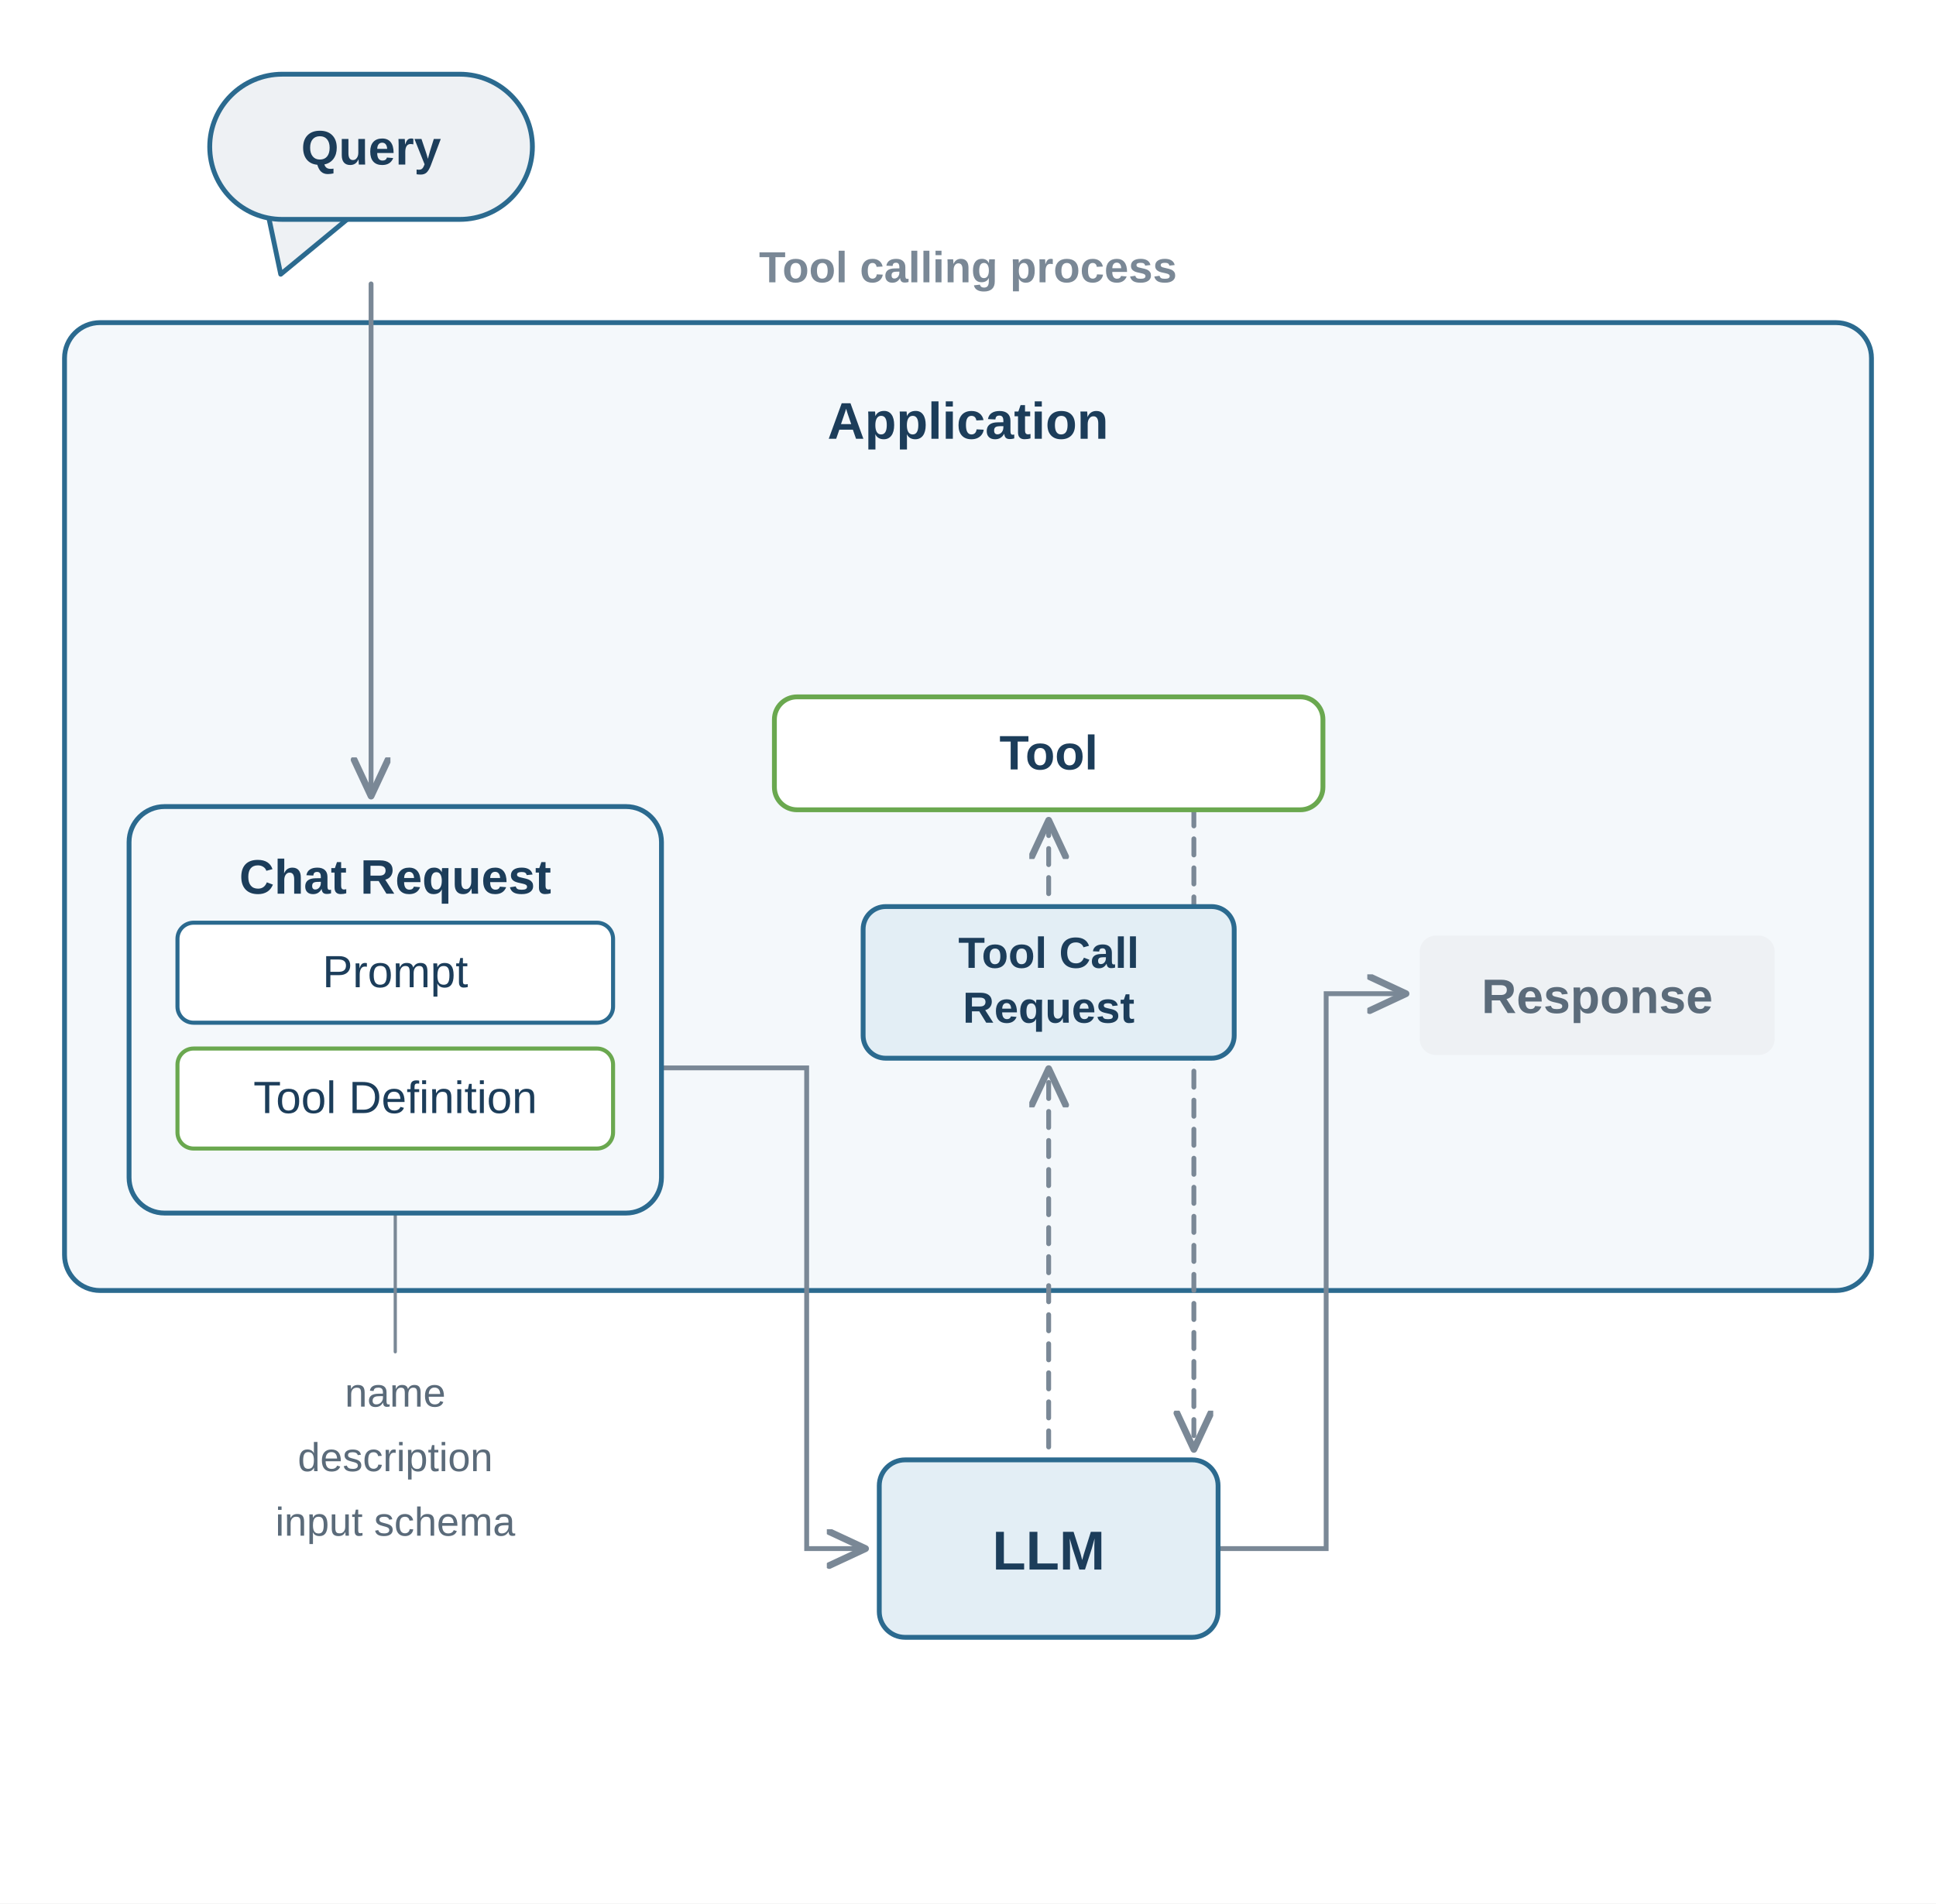
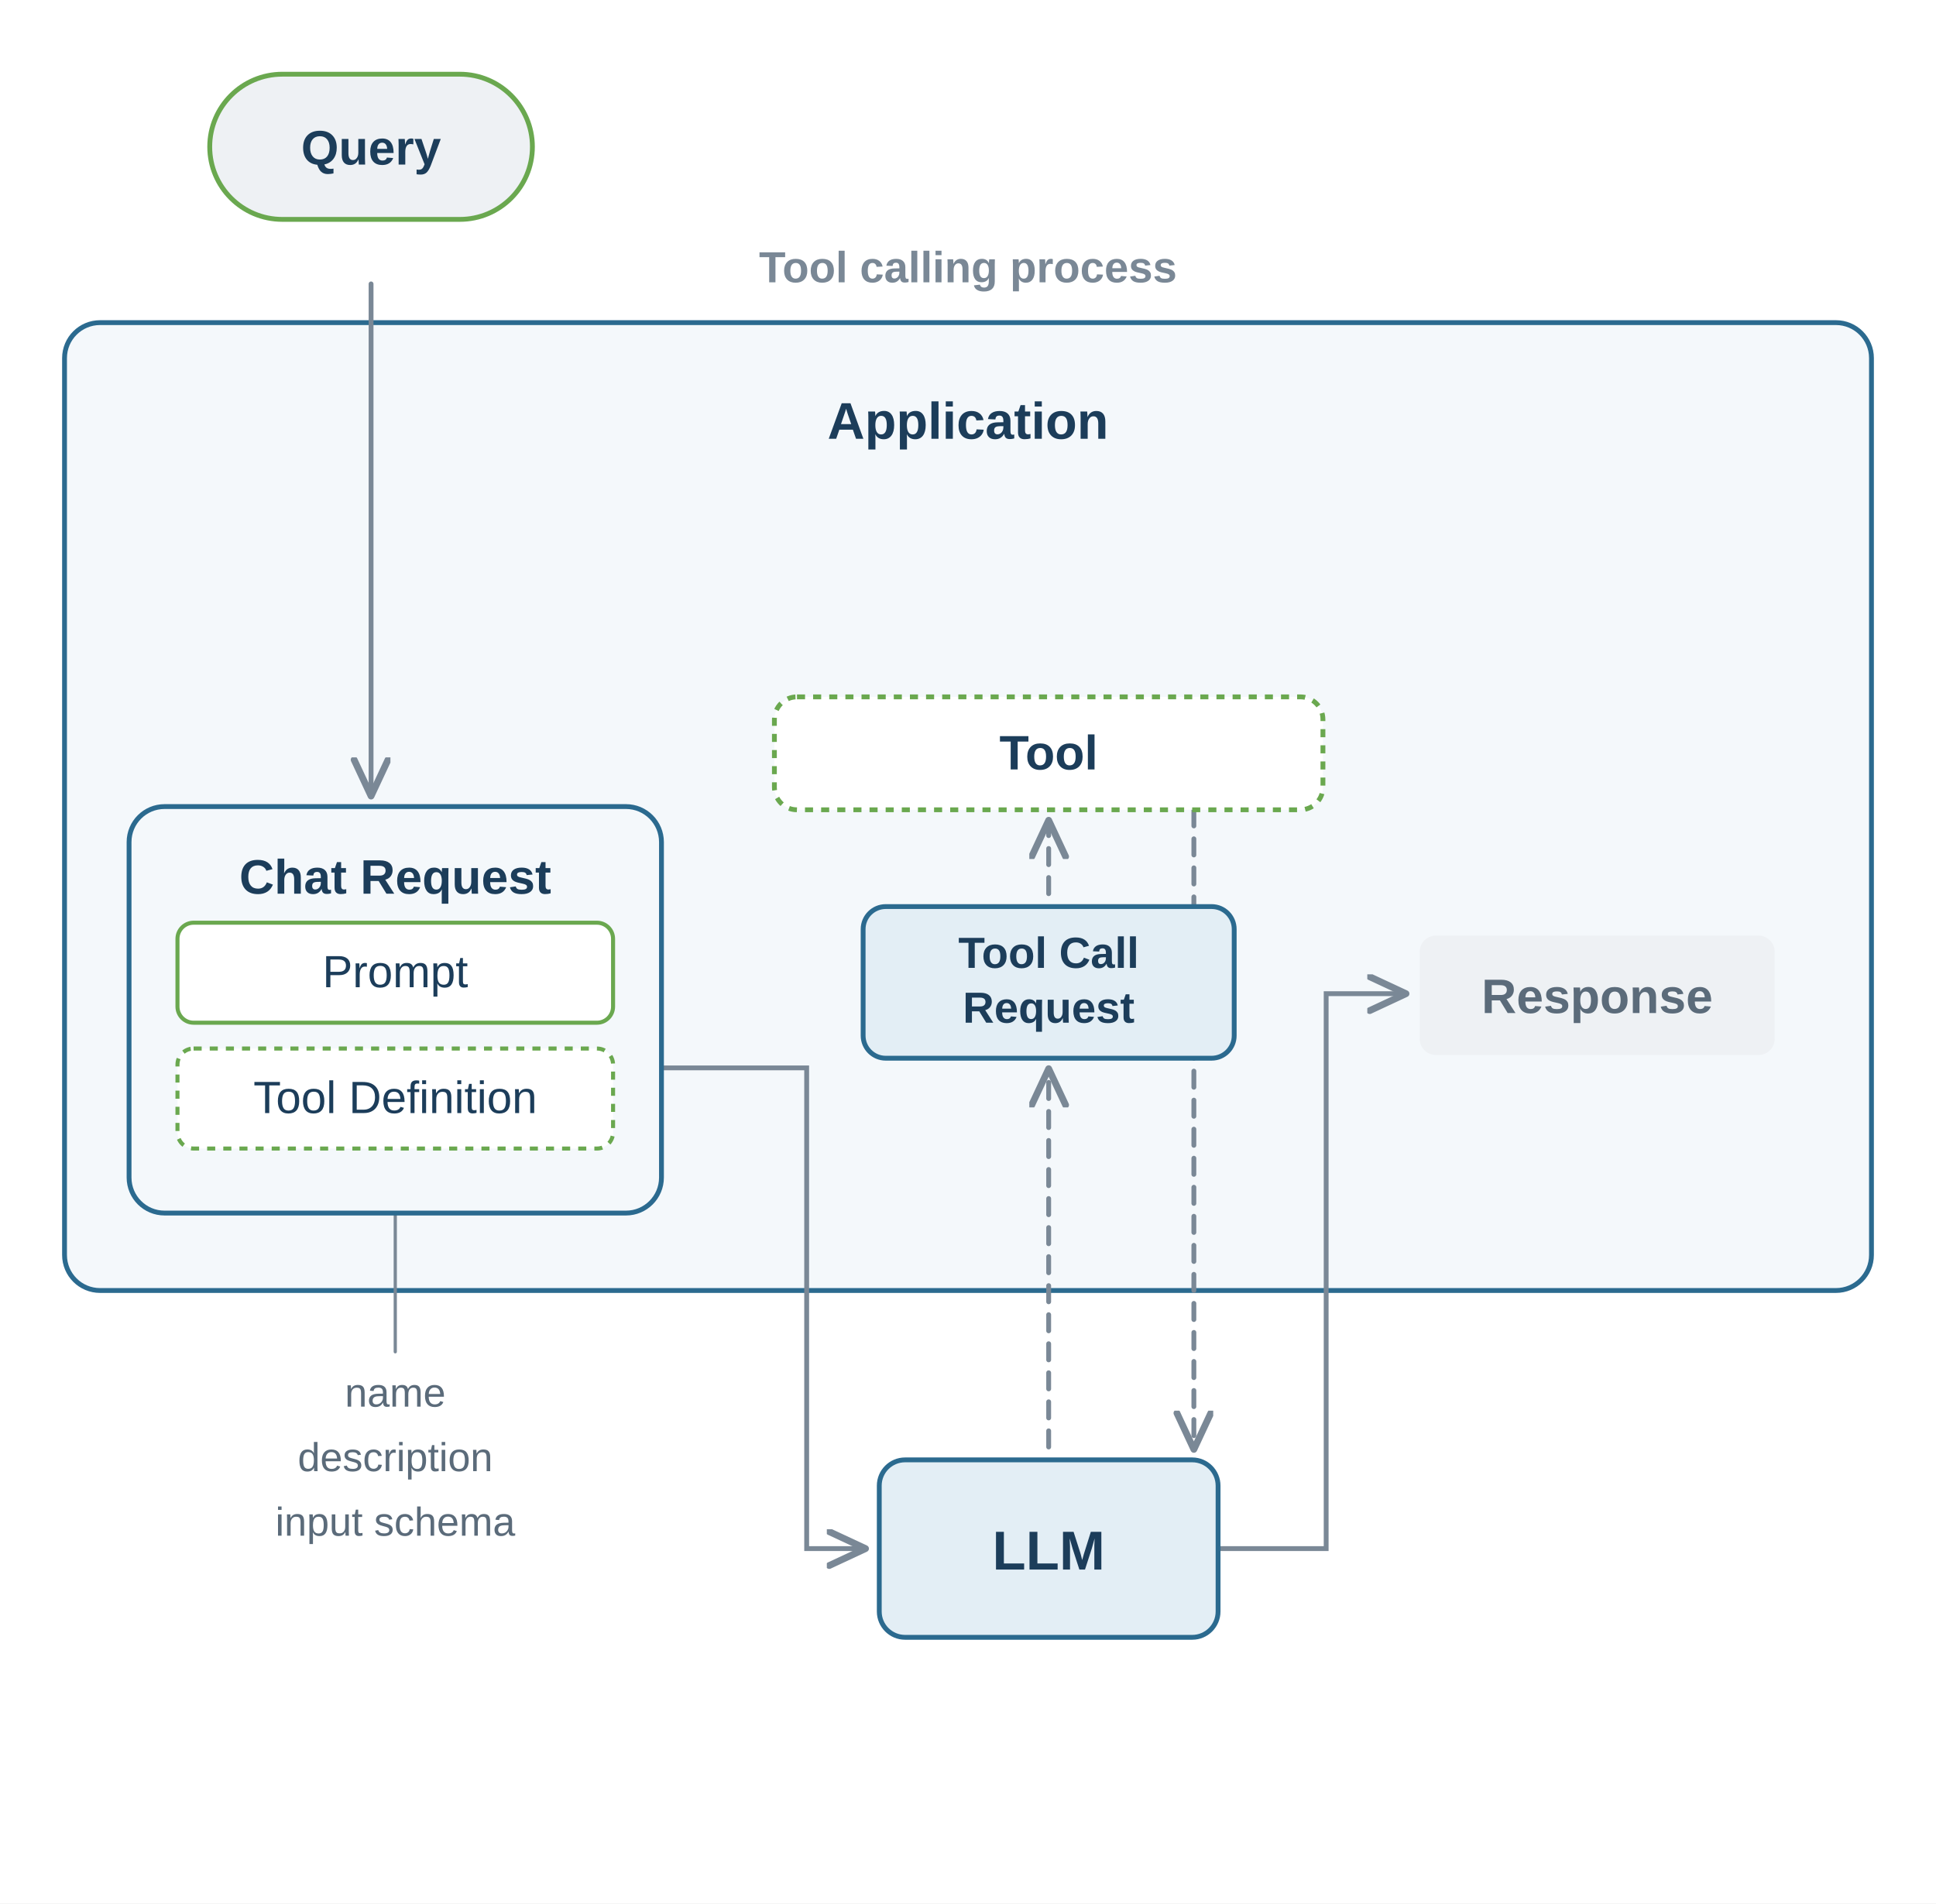
<svg xmlns="http://www.w3.org/2000/svg" viewBox="0 0 1200 1180" font-family="'Helvetica Neue', Arial, sans-serif">
  <defs>
    <marker id="arrow" markerWidth="9" markerHeight="9" refX="7.5" refY="4" orient="auto" markerUnits="strokeWidth">
      <path d="M0.5,0.5 L8,4 L0.5,7.5" fill="none" stroke="#7a8896" stroke-width="1.4" stroke-linecap="round" stroke-linejoin="round" />
    </marker>
  </defs>
  <rect x="0" y="0" width="1200" height="1180" fill="#ffffff" />
  <text x="600" y="175" text-anchor="middle" font-size="27" font-weight="600" fill="#7a8896">Tool calling process</text>
  <rect x="40" y="200" width="1120" height="600" rx="22" fill="#f4f8fb" stroke="#2b6a8f" stroke-width="3" />
  <text x="600" y="272" text-anchor="middle" font-size="32" font-weight="700" fill="#1c3d5a">Application</text>
  <g stroke="#7a8896" stroke-width="3" fill="none" stroke-linecap="round" marker-end="url(#arrow)">
    <path d="M230,176 L230,492" />
    <path d="M410,662 L500,662 L500,960 L535,960" />
    <path d="M755,960 L822,960 L822,616 L870,616" />
  </g>
  <g stroke="#7a8896" stroke-width="3" fill="none" stroke-linecap="round" stroke-dasharray="10 8" marker-end="url(#arrow)">
    <path d="M650,897 L650,664" />
    <path d="M650,554 L650,510" />
    <path d="M740,502 L740,897" />
  </g>
  <path d="M245,706 L245,838" stroke="#7a8896" stroke-width="2" fill="none" stroke-linecap="round" />
-   <path d="M166,132 L220,132 L174,170 Z" fill="#eef1f4" stroke="#2b6a8f" stroke-width="3" stroke-linejoin="round" />
-   <rect x="130" y="46" width="200" height="90" rx="45" fill="#eef1f4" stroke="#2b6a8f" stroke-width="3" />
+   <rect x="130" y="46" width="200" height="90" rx="45" fill="#eef1f4" stroke="#6aa84f" stroke-width="3" />
  <text x="230" y="102" text-anchor="middle" font-size="30" font-weight="700" fill="#1c3d5a">Query</text>
  <rect x="80" y="500" width="330" height="252" rx="22" fill="#f4f8fb" stroke="#2b6a8f" stroke-width="3" />
  <text x="245" y="554" text-anchor="middle" font-size="30" font-weight="700" fill="#1c3d5a">Chat Request</text>
-   <rect x="110" y="572" width="270" height="62" rx="10" fill="#ffffff" stroke="#2b6a8f" stroke-width="2.5" />
+   <rect x="110" y="572" width="270" height="62" rx="10" fill="#ffffff" stroke="#6aa84f" stroke-width="2.5" />
  <text x="245" y="612" text-anchor="middle" font-size="28" fill="#1c3d5a">Prompt</text>
-   <rect x="110" y="650" width="270" height="62" rx="10" fill="#ffffff" stroke="#6aa84f" stroke-width="2.5" />
+   <rect x="110" y="650" width="270" height="62" rx="10" fill="#ffffff" stroke="#6aa84f" stroke-dasharray="5,5" stroke-width="2.5" />
  <text x="245" y="690" text-anchor="middle" font-size="28" fill="#1c3d5a">Tool Definition</text>
  <g text-anchor="middle" font-size="25" fill="#5b6b7a">
    <text x="245" y="872">name</text>
    <text x="245" y="912">description</text>
    <text x="245" y="952">input schema</text>
  </g>
-   <rect x="480" y="432" width="340" height="70" rx="14" fill="#ffffff" stroke="#6aa84f" stroke-width="3" />
+   <rect x="480" y="432" width="340" height="70" rx="14" fill="#ffffff" stroke="#6aa84f" stroke-dasharray="5,5" stroke-width="3" />
  <text x="650" y="477" text-anchor="middle" font-size="30" font-weight="700" fill="#1c3d5a">Tool</text>
  <rect x="535" y="562" width="230" height="94" rx="14" fill="#e3eef5" stroke="#2b6a8f" stroke-width="3" />
  <g text-anchor="middle" font-size="27" font-weight="700" fill="#1c3d5a">
    <text x="650" y="600">Tool Call</text>
    <text x="650" y="634">Request</text>
  </g>
  <rect x="880" y="580" width="220" height="74" rx="10" fill="#eef1f4" />
  <text x="990" y="628" text-anchor="middle" font-size="30" font-weight="700" fill="#5b6b7a">Response</text>
  <rect x="545" y="905" width="210" height="110" rx="16" fill="#e3eef5" stroke="#2b6a8f" stroke-width="3" />
  <text x="650" y="973" text-anchor="middle" font-size="34" font-weight="700" fill="#1c3d5a">LLM</text>
</svg>
